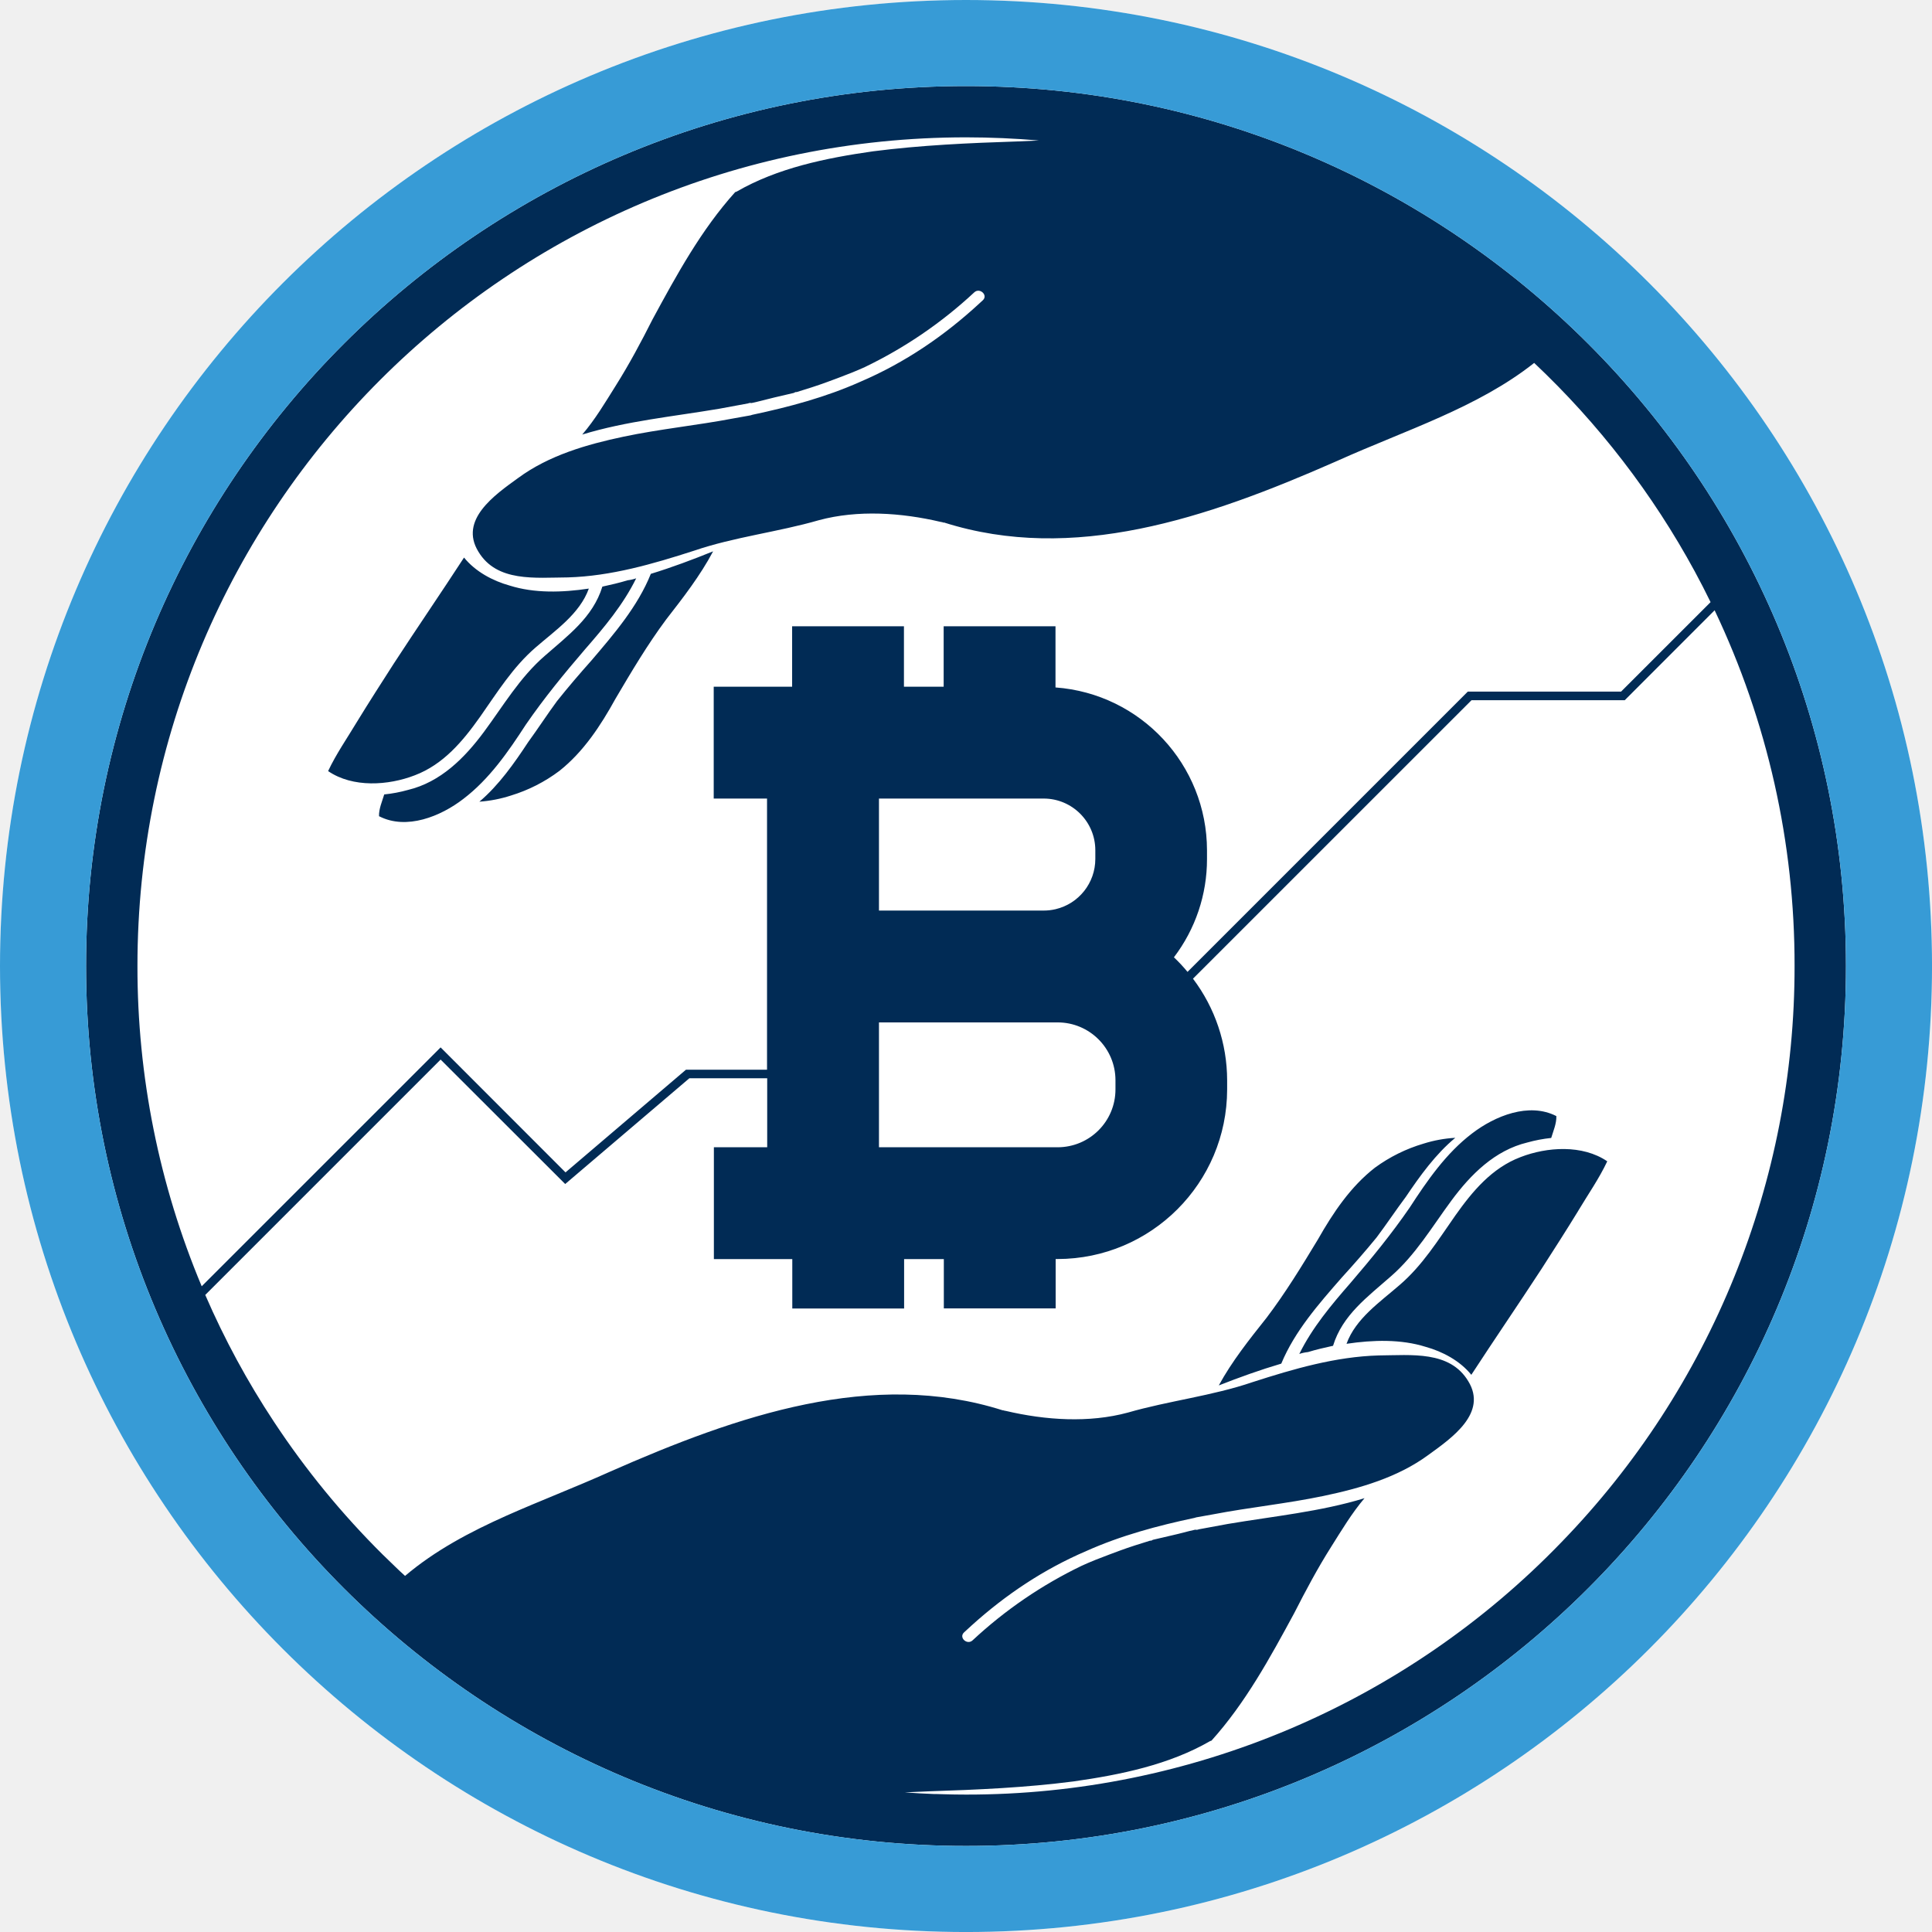
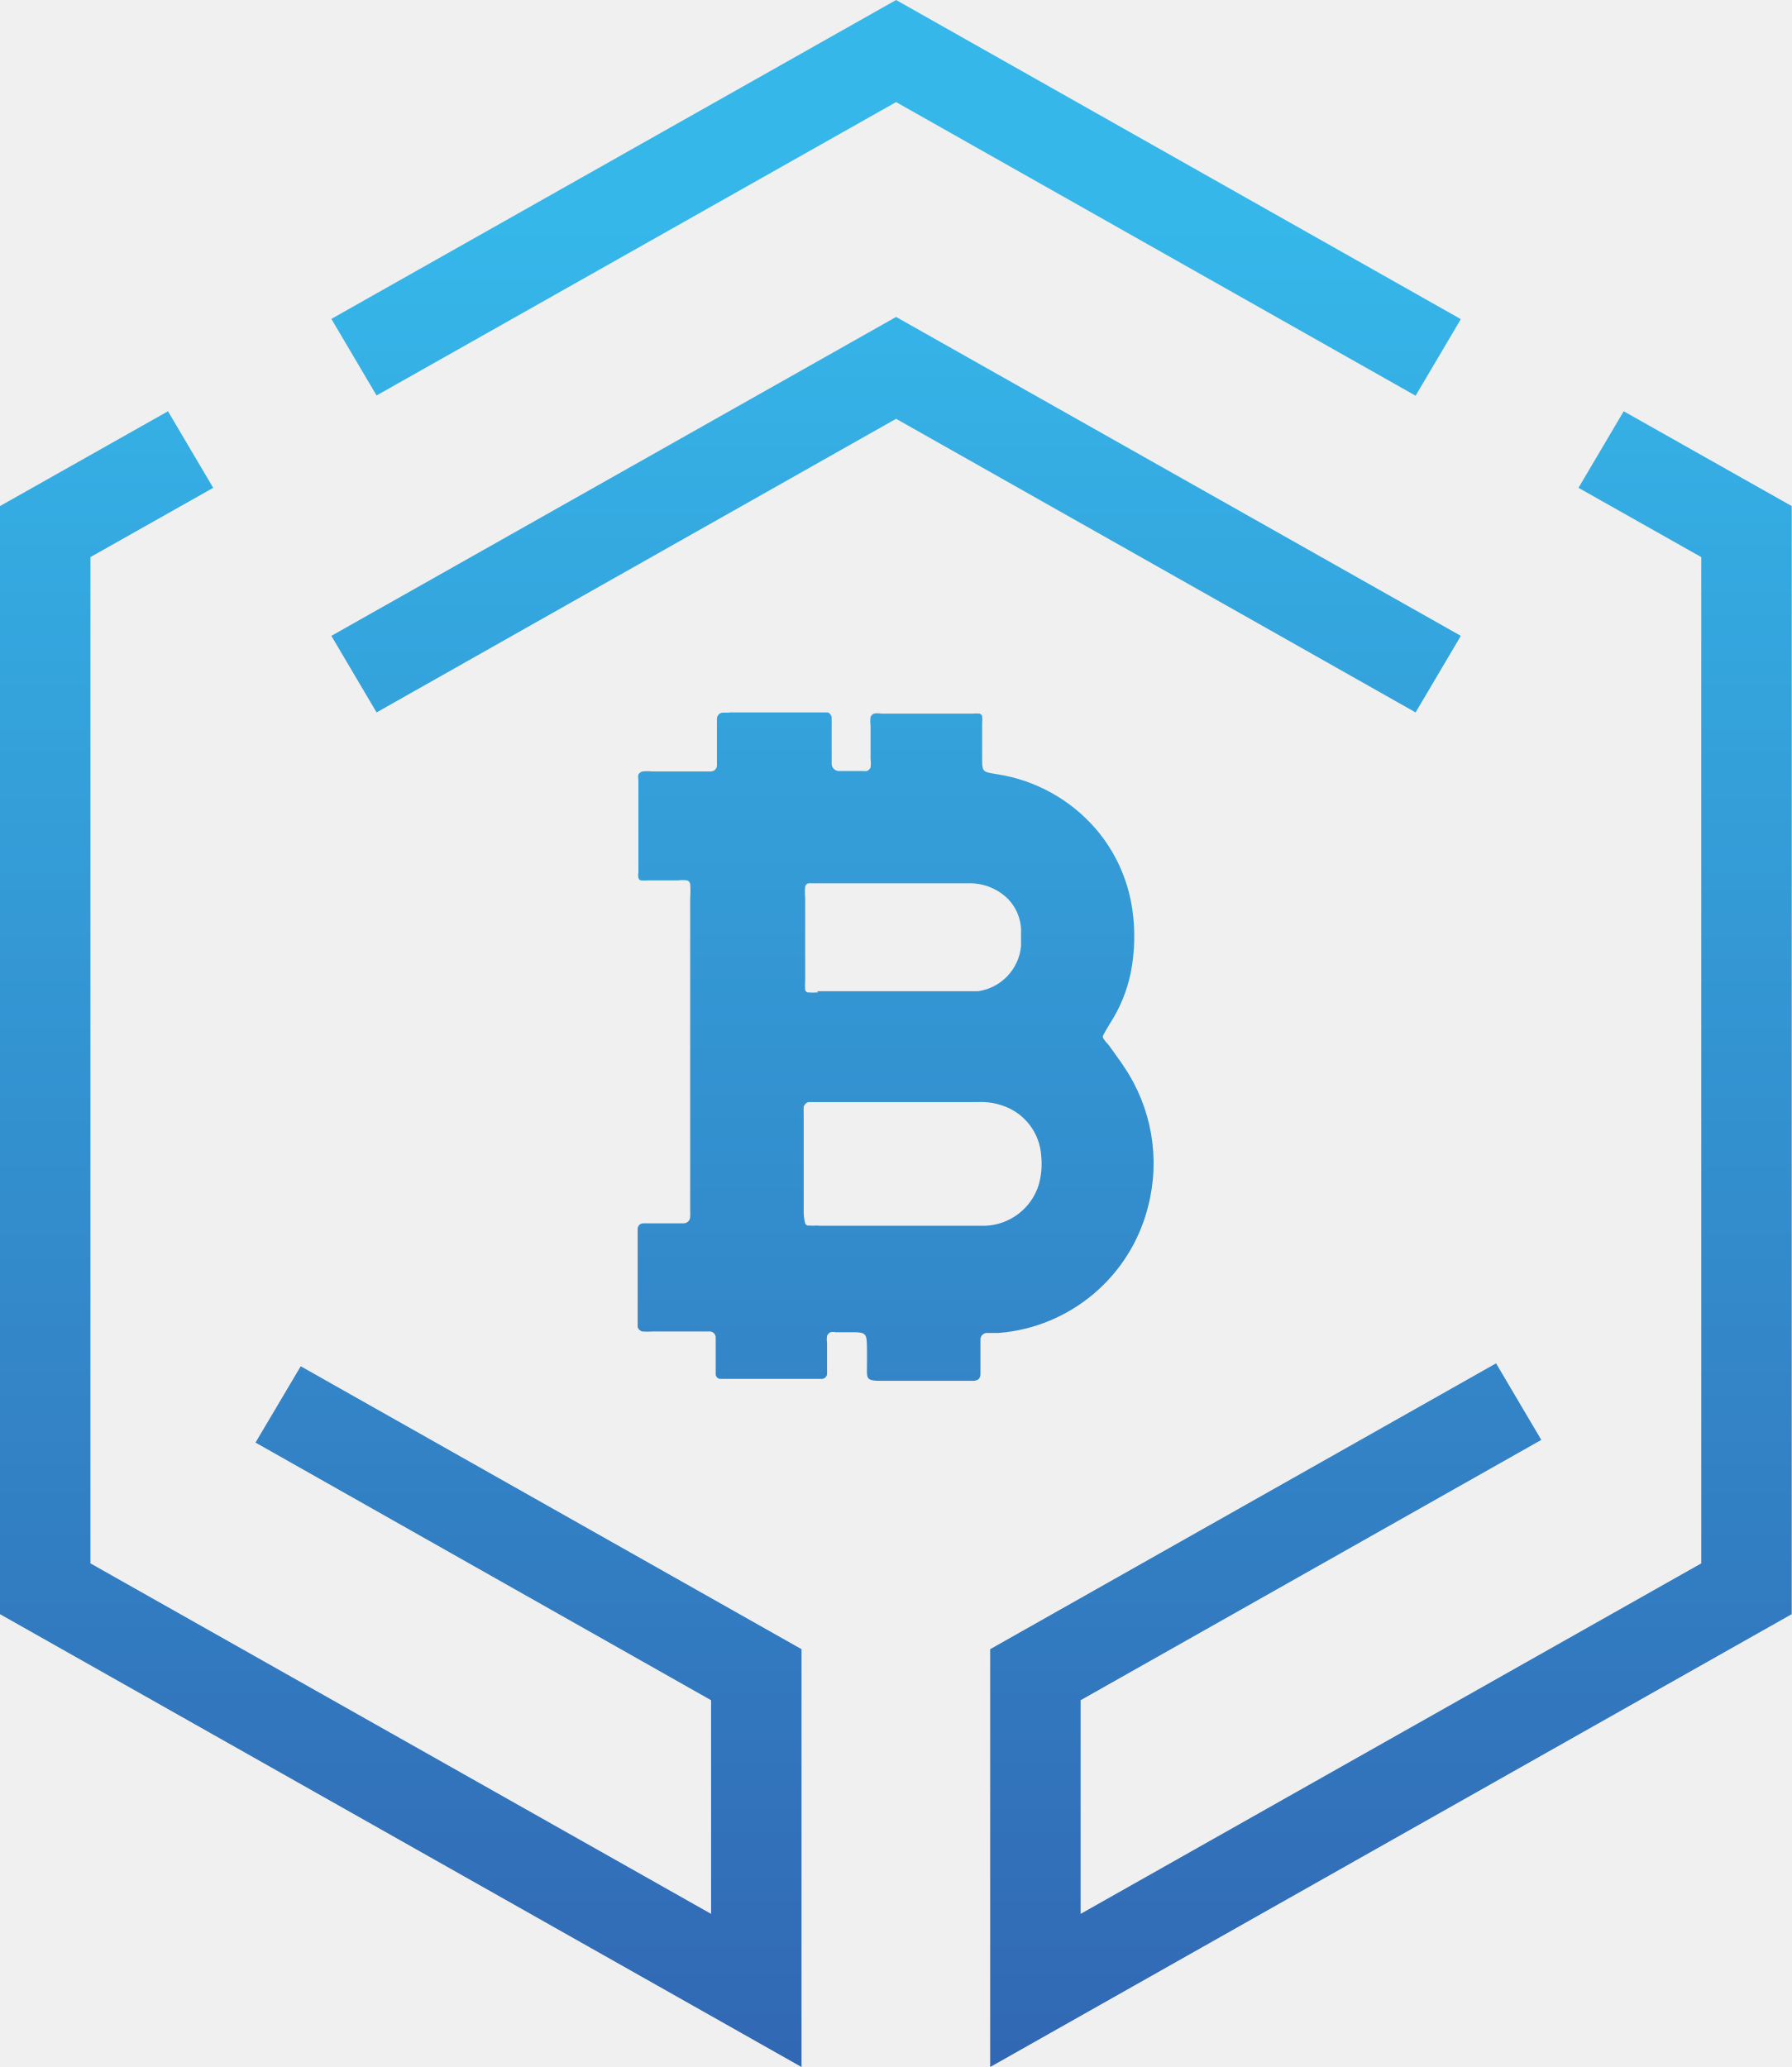
- <svg xmlns="http://www.w3.org/2000/svg" id="Layer_1" data-name="Layer 1" viewBox="0 0 1042.53 1042.53">
+ <svg xmlns="http://www.w3.org/2000/svg" xmlns:xlink="http://www.w3.org/1999/xlink" viewBox="0 0 73.7 85.04">
  <defs>
-     <clipPath id="clip-path" transform="translate(1128.05 573.26)">
-       <path class="cls-2" d="M-211.51-232.88h1.79v2.18h-1.79z" />
+     <style>.cls-1{fill:none;}.cls-2{clip-path:url(#clip-path);}.cls-3{fill:url(#linear-gradient);}.cls-4{clip-path:url(#clip-path-2);}.cls-5{fill:url(#linear-gradient-2);}.cls-6{clip-path:url(#clip-path-3);}.cls-7{clip-path:url(#clip-path-4);}.cls-8{fill:url(#linear-gradient-4);}.cls-9{clip-path:url(#clip-path-5);}.cls-10{fill:url(#linear-gradient-5);}</style>
+     <clipPath id="clip-path" transform="translate(0 0)">
+       <polygon class="cls-1" points="10.51 59.35 29.25 69.95 29.25 78.74 3.72 64.32 3.72 61.2 3.72 26.04 3.72 22.92 8.77 20.07 6.91 16.92 0 20.82 0 26.04 0 61.2 0 66.41 32.97 85.04 32.97 67.85 12.37 56.21 10.51 59.35" />
    </clipPath>
-     <clipPath id="clip-path-2" transform="translate(1128.05 573.26)">
-       <path class="cls-2" d="M-211.51-232.88c.37.72.72 1.47 1 2.19l.75-.75z" />
+     <linearGradient id="linear-gradient" x1="-28.35" y1="113.39" x2="-27.35" y2="113.39" gradientTransform="matrix(0, 118.71, 118.71, 0, -13443.01, 3359.25)" gradientUnits="userSpaceOnUse">
+       <stop offset="0" stop-color="#35b7ea" />
+       <stop offset="0.13" stop-color="#35b7ea" />
+       <stop offset="1" stop-color="#304ba0" />
+     </linearGradient>
+     <clipPath id="clip-path-2" transform="translate(0 0)">
+       <polygon class="cls-1" points="36.86 4.2 58.23 16.28 60.09 13.13 36.86 0 13.63 13.12 15.49 16.27 36.86 4.2" />
    </clipPath>
-     <linearGradient id="linear-gradient" x1="22.69" y1="1415.82" x2="25.02" y2="1415.82" gradientTransform="matrix(0 -.84 -.84 0 984.27 -211.23)" gradientUnits="userSpaceOnUse">
-       <stop offset="0" />
-       <stop offset=".28" stop-color="#4e4e4e" />
-       <stop offset=".63" stop-color="#acacac" />
-       <stop offset=".88" stop-color="#e8e8e8" />
-       <stop offset="1" stop-color="#fff" />
-     </linearGradient>
-     <style>.cls-2,.cls-4{fill:#012b55}.cls-2,.cls-8{stroke:#379bd6;stroke-miterlimit:10;stroke-width:3.29px}.cls-8{fill:none}</style>
-     <mask id="mask" x="913.57" y="337.56" width="7.72" height="7.83" maskUnits="userSpaceOnUse">
-       <path transform="rotate(-23.55 1728.395 -2650.9)" fill="url(#linear-gradient)" d="M-211.87-233.14h2.51v2.72h-2.51z" />
-     </mask>
+     <linearGradient id="linear-gradient-2" x1="-28.35" y1="113.39" x2="-27.35" y2="113.39" gradientTransform="matrix(0, 118.71, 118.71, 0, -13422.63, 3359.25)" xlink:href="#linear-gradient" />
+     <clipPath id="clip-path-3" transform="translate(0 0)">
+       <polygon class="cls-1" points="36.86 17.23 58.23 29.31 60.09 26.16 36.86 13.04 13.63 26.16 15.49 29.31 36.86 17.23" />
+     </clipPath>
+     <clipPath id="clip-path-4" transform="translate(0 0)">
+       <polygon class="cls-1" points="66.79 16.92 64.93 20.07 69.98 22.92 69.98 26.04 69.98 61.2 69.98 64.32 44.45 78.74 44.45 69.95 63.4 59.24 61.54 56.09 40.73 67.85 40.73 85.04 73.7 66.41 73.7 61.2 73.7 26.04 73.7 20.82 66.79 16.92" />
+     </clipPath>
+     <linearGradient id="linear-gradient-4" x1="-28.35" y1="113.39" x2="-27.35" y2="113.39" gradientTransform="matrix(0, 118.71, 118.71, 0, -13402.28, 3359.25)" xlink:href="#linear-gradient" />
+     <clipPath id="clip-path-5" transform="translate(0 0)">
+       <path class="cls-1" d="M33.65,50.42a3.27,3.27,0,0,1-.44,0s-.09-.05-.09-.09a2,2,0,0,1-.06-.42c0-.7,0-1.4,0-2.09s0-1.3,0-2a2.83,2.83,0,0,1,0-.29.3.3,0,0,1,.19-.19h7a2.72,2.72,0,0,1,1,.15,2.33,2.33,0,0,1,1.58,2.07,3.12,3.12,0,0,1-.11,1.21,2.4,2.4,0,0,1-2.18,1.66H33.65m0-9.6a3.13,3.13,0,0,1-.43,0,.17.17,0,0,1-.1-.1,2.21,2.21,0,0,1,0-.35c0-.63,0-1.25,0-1.88s0-1.06,0-1.58a2,2,0,0,1,0-.43.17.17,0,0,1,.14-.15l.37,0h6.19a2.24,2.24,0,0,1,1.65.65A1.93,1.93,0,0,1,42,38.2q0,.36,0,.72a2.07,2.07,0,0,1-1.76,1.86c-.24,0-.49,0-.73,0h-5.9M30,29.32h-.29a.26.26,0,0,0-.22.25c0,.41,0,.82,0,1.23,0,.23,0,.48,0,.72a.26.26,0,0,1-.25.22l-.59,0H26.85a2.09,2.09,0,0,0-.43,0,.26.26,0,0,0-.16.13.49.49,0,0,0,0,.21V35.9a.49.49,0,0,0,0,.21.15.15,0,0,0,.09.11,1.55,1.55,0,0,0,.29,0h1.26a1.47,1.47,0,0,1,.36,0,.18.18,0,0,1,.13.15,3.64,3.64,0,0,1,0,.57v9.23c0,.22,0,.43,0,.65v.93c0,.12,0,.24,0,.36v1.65a2.71,2.71,0,0,1,0,.29.27.27,0,0,1-.27.28h-1l-.66,0a.23.23,0,0,0-.23.23c0,.12,0,.24,0,.36v3.25c0,.14,0,.29,0,.43a.26.26,0,0,0,.2.18,3.25,3.25,0,0,0,.44,0h1.7l.59,0a.25.25,0,0,1,.28.26c0,.29,0,.57,0,.86s0,.43,0,.65a.2.2,0,0,0,.19.18l.37,0h3.46c.13,0,.25,0,.37,0a.23.23,0,0,0,.19-.19c0-.12,0-.24,0-.36,0-.31,0-.62,0-.94a.89.89,0,0,1,0-.28.29.29,0,0,1,.14-.15.49.49,0,0,1,.21,0h.74c.51,0,.54.09.55.55s0,.67,0,1,0,.44.48.45H40c.23,0,.33-.09.33-.29s0-.58,0-.87,0-.38,0-.57a.28.28,0,0,1,.24-.24l.51,0a6.9,6.9,0,0,0,6.15-5.22,7.08,7.08,0,0,0-1-5.74l-.12-.18L45.61,43a2.15,2.15,0,0,1-.23-.28.15.15,0,0,1,0-.13c.09-.17.19-.34.29-.5a6.06,6.06,0,0,0,.84-2.06,7.67,7.67,0,0,0,.06-2.66,6.5,6.5,0,0,0-1.48-3.25A6.72,6.72,0,0,0,41,31.85c-.61-.1-.6-.08-.6-.74V29.75a1.35,1.35,0,0,0,0-.29.19.19,0,0,0-.1-.1,1.35,1.35,0,0,0-.29,0H36.24a.73.73,0,0,0-.29,0,.24.24,0,0,0-.14.14,1.34,1.34,0,0,0,0,.35c0,.46,0,.92,0,1.37a1.46,1.46,0,0,1,0,.36.29.29,0,0,1-.15.14.33.33,0,0,1-.14,0h-1a.3.3,0,0,1-.31-.33c0-.43,0-.87,0-1.3,0-.19,0-.38,0-.57a.26.26,0,0,0-.24-.23H30" />
+     </clipPath>
+     <linearGradient id="linear-gradient-5" x1="-28.35" y1="113.39" x2="-27.35" y2="113.39" gradientTransform="matrix(0, 118.71, 118.71, 0, -13422.63, 3359.25)" xlink:href="#linear-gradient" />
  </defs>
-   <g opacity=".3">
-     <path class="cls-4" d="M916.54 340.38h1.79v2.18h-1.79z" />
-     <g clip-path="url(#clip-path)">
-       <path class="cls-4" d="M-211.51-232.88c.37.72.72 1.47 1 2.19l.75-.75z" transform="translate(1128.05 573.26)" />
-       <g mask="url(#mask)" clip-path="url(#clip-path-2)">
-         <path class="cls-2" transform="rotate(-23.55 1728.395 -2650.9)" d="M-211.87-233.14h2.51v2.72h-2.51z" />
+   <g id="Layer_2" data-name="Layer 2">
+     <g id="Layer_1-2" data-name="Layer 1">
+       <g class="cls-2">
+         <rect class="cls-3" y="16.92" width="32.97" height="68.12" />
      </g>
-       <path class="cls-8" d="M-211.51-232.88c.37.72.72 1.47 1 2.19l.75-.75z" transform="translate(1128.05 573.26)" />
+       <g class="cls-4">
+         <rect class="cls-5" x="13.63" width="46.45" height="16.28" />
+       </g>
+       <g class="cls-6">
+         <rect class="cls-5" x="13.63" y="13.04" width="46.45" height="16.28" />
+       </g>
+       <g class="cls-7">
+         <rect class="cls-8" x="40.73" y="16.92" width="32.97" height="68.12" />
+       </g>
+       <g class="cls-9">
+         <rect class="cls-10" x="26.23" y="29.31" width="21.51" height="27.6" />
+       </g>
    </g>
-     <path class="cls-8" d="M916.54 340.38h1.79v2.18h-1.79z" />
  </g>
-   <path fill-rule="evenodd" stroke-width="3.29" stroke-miterlimit="10" stroke="#379bd6" fill="#012b55" d="M647.98 735.03l.33-.13-.13-.35-.2.48z" />
-   <circle cx="521.27" cy="521.27" r="498.05" stroke-width="46.44" stroke="#fff" stroke-miterlimit="10" fill="#012b55" />
-   <path class="cls-4" d="M-564.87-142.35h-88.88v60.44h88.88a27.8 27.8 0 006.31-.72A27.86 27.86 0 00-537-109.72v-4.76a27.9 27.9 0 00-27.84-27.87m7.47 120.79h-96.35v67.38h96.35a31.2 31.2 0 0031.19-31.18v-5a31.22 31.22 0 00-31.22-31.2m0 0h-96.35v67.38h96.35a31.2 31.2 0 0031.19-31.18v-5a31.22 31.22 0 00-31.19-31.2m-7.47-120.79h-88.88v60.44h88.88a27.8 27.8 0 006.31-.72A27.86 27.86 0 00-537-109.72v-4.76a27.9 27.9 0 00-27.84-27.87m0 0h-88.88v60.44h88.88a27.8 27.8 0 006.31-.72A27.86 27.86 0 00-537-109.72v-4.76a27.9 27.9 0 00-27.84-27.87m7.47 120.79h-96.35v67.38h96.35a31.2 31.2 0 0031.19-31.18v-5a31.22 31.22 0 00-31.22-31.2m0 0h-96.35v67.38h96.35a31.2 31.2 0 0031.19-31.18v-5a31.22 31.22 0 00-31.19-31.2m-7.47-120.79h-88.88v60.44h88.88a27.8 27.8 0 006.31-.72A27.86 27.86 0 00-537-109.72v-4.76a27.9 27.9 0 00-27.84-27.87m0 0h-88.88v60.44h88.88a27.8 27.8 0 006.31-.72A27.86 27.86 0 00-537-109.72v-4.76a27.9 27.9 0 00-27.84-27.87m7.47 120.79h-96.35v67.38h96.35a31.2 31.2 0 0031.19-31.18v-5a31.22 31.22 0 00-31.22-31.2m354.56-222.37l-48.48 48.51H-334L-484.3-45.15A91.22 91.22 0 01-465.87 9.6v5a91.65 91.65 0 01-91.53 91.53h-1v26.65h-60.35v-26.61h-21.43v26.65h-60.34v-26.65h-42.31V45.82h28.77V8.58h-42l-67 57.07-67.23-67.15-127 127a444.43 444.43 0 0037.1 68.5 449.45 449.45 0 0058.63 71.58c2.32 2.3 4.64 4.55 7 6.78 1.55 1.51 3.13 3 4.74 4.44.11.11.23.23.34.32 16.26-13.79 35.11-23.75 54.94-32.6 18-8 36.87-15.21 55.26-23.47 69.77-30.79 142.15-55.54 212.32-33.28l.34-.09a.35.35 0 00.45.24c.34-.1.44.23.79.14 21.54 5.08 45 6.59 65.89.94 22.17-6.4 45.53-9 67.38-16.46 22.32-7.2 44.82-13.72 68-14.39 17.67-.12 38.38-2.67 48.34 13.88 10.52 17.14-8.75 30.58-21.4 39.73C-373.76 224-394.21 229.86-414 234s-39.64 6.09-59.58 9.92c-2.86.49-5.71 1-8.94 1.6-.33.09-.67.21-1 .3-19.85 4.2-39.71 9.52-58.28 17.84-23 9.84-43.47 23.51-62 40.23-1.37 1.23-2.74 2.49-4.09 3.76-2.9 2.77 1.76 7 4.69 4.21a237.16 237.16 0 0158.95-40.26c5-2.28 9.69-4.11 14.77-6l5.74-2.14c5.43-2 10.93-3.71 16.46-5.41.09.35 1.37-.42 1.37-.42l10.56-2.46c4.23-.92 8-2.09 12.28-3a2.67 2.67 0 001.82-.18l15.72-2.9c24.72-4.18 50-6.62 73.79-13.91-6.92 8.15-12.4 17.37-18 26.24-7.39 11.67-13.84 23.84-20 35.91-13 24-26.29 48.39-44.59 68.69l-.69.21c-22.1 12.79-48.37 18.18-73.67 21.78-25.75 3.34-51.78 4.5-77.93 5.34-4.39.21-8.8.39-13.19.58 2.72.21 5.41.37 8.13.53 2.49.14 5 .26 7.43.35h1.18c1.4.05 2.79.1 4.2.12s2.54.09 3.82.09c.76 0 1.53.05 2.32.05 2 0 4 .05 6 .05A445.71 445.71 0 00-285.45 258.9 445.69 445.69 0 00-159.68-52a445.25 445.25 0 00-43.16-192m-267.55 418.36c7.08-13 16.41-24.73 25.75-36.47 10.28-13.56 18.92-27.73 27.77-42.36 8.19-14.42 17.6-28.46 30.73-38.68a85.1 85.1 0 0126.27-13 70.12 70.12 0 0117.11-3.13c-10.59 8.75-19.11 20.61-26.7 31.87-5.41 7.23-10.36 14.7-15.77 21.9-6.08 7.43-12.28 14.51-18.83 21.69-12.37 14.16-25.33 28.86-32.6 46.39-11.42 3.37-22.64 7.41-33.73 11.77m48.06-18a21 21 0 00-4.6 1c7-14.2 17.21-26.37 27.54-38.21 11.4-13.29 22.1-26.35 32-40.73 9.47-14.58 19.67-29.4 33.74-40.08C-321.4 28.94-303 21.4-288.22 29c.12 4.1-1.67 8.05-2.78 11.79a78.27 78.27 0 00-12.84 2.44c-17.56 4.22-30.56 17.22-41 31.34s-19.32 29.31-32.72 40.94c-12.47 11-26.07 20.8-31.16 37.43-4.57 1-9.19 2.06-13.65 3.43m146-76.32c-6.54 10.68-13.16 21-19.82 31.35-12.57 19.29-25.36 37.92-37.92 57.21-6.09-7.57-15.56-12.59-24.61-15.09-13.35-4.2-28.31-3.79-42.73-1.65 4.88-13.56 18-22.47 28.73-31.79 12.26-10.54 20.57-24 30-37.47 9.21-13 19.69-25.64 35.24-31.51 14.17-5.48 33.37-6.83 46.72 2.3-4.34 9.24-10.38 17.88-15.63 26.65m-546.5-20.68l65-55.41h43.74v-146.31h-28.77v-60.34h42.31v-32.62h60.34v32.62h21.43v-32.62h60.35v33a88.24 88.24 0 0181.75 87.86v4.76a87.28 87.28 0 01-17.85 53 86.55 86.55 0 017.34 7.87L-336-200.07h82.71l48.29-48.27c-2.71-5.57-5.57-11.1-8.52-16.56a449 449 0 00-86.67-112.52c-30.49 24.13-69.27 36.21-106.21 52.83l-1.37.6c-69.33 30.49-141.23 54.8-210.92 32.67l-.35.12a.37.37 0 00-.47-.26c-.32.09-.44-.23-.79-.14-21.52-5.08-45-6.59-65.89-.95-22.17 6.41-45.51 9-67.36 16.46-22.31 7.2-44.84 13.72-68 14.4-17.69.11-38.38 2.67-48.36-13.89-10.52-17.13 8.75-30.57 21.43-39.73 16.6-12.23 37.06-18.13 56.88-22.31s39.6-6.08 59.6-9.91c2.88-.49 5.74-1 8.94-1.6l1-.31c19.83-4.2 39.69-9.52 58.29-17.83 24.07-10.31 45.41-24.84 64.66-42.68.49-.44 1-.88 1.44-1.32 2.93-2.76-1.76-7-4.69-4.2a238 238 0 01-59 40.28c-4.95 2.26-9.69 4.09-14.75 6l-5.76 2.13c-5.41 2-10.93 3.72-16.44 5.41-.11-.35-1.39.42-1.39.42l-10.54 2.46c-4.25 1-8 2.09-12.28 3a2.8 2.8 0 00-1.84.19l-15.69 2.9c-24.75 4.18-50 6.62-73.82 13.91 7-8.15 12.43-17.37 18-26.24 7.36-11.68 13.84-23.84 19.94-35.92 13-24 26.31-48.39 44.61-68.68.35-.12.69-.21.69-.21 22.11-12.8 48.37-18.18 73.65-21.78 25.76-3.32 51.81-4.5 78-5.34 3.86-.19 7.71-.35 11.56-.51q-19.47-1.68-39.35-1.7c-247 0-447.11 200.17-447.11 447.13a445.21 445.21 0 0034.67 172.85l128.92-128.9zm79.62-335.08c-6.92 13.05-16.12 24.92-25.34 36.76-10.14 13.67-18.59 27.93-27.28 42.67-8 14.51-17.25 28.66-30.3 39A84.44 84.44 0 01-852.28-144a71.58 71.58 0 01-17.09 3.34c10.5-8.87 18.88-20.85 26.36-32.2 5.31-7.27 10.17-14.8 15.51-22.06 6-7.5 12.1-14.65 18.57-21.9 12.22-14.33 25-29.16 32.07-46.78 11.38-3.49 22.54-7.67 33.6-12.15M-951-157.16c4.34-9.26 10.36-17.88 15.61-26.65 6.54-10.68 13.18-21 19.82-31.35 12.57-19.3 25.36-37.92 37.92-57.24 6.08 7.57 15.56 12.61 24.61 15.12 13.35 4.2 28.31 3.79 42.73 1.63-4.88 13.58-18 22.47-28.73 31.78-12.23 10.57-20.54 24-30 37.48-9.22 13-19.69 25.63-35.24 31.51-14.17 5.48-33.35 6.82-46.7-2.28m27.45 24.38c-.12-4.08 1.69-8 2.81-11.79a76 76 0 0012.83-2.43c17.58-4.22 30.56-17.25 41-31.35s19.32-29.3 32.72-40.93c12.49-11 26.07-20.81 31.16-37.43 4.59-1 9.19-2.06 13.67-3.43a20.87 20.87 0 004.58-1.05c-7 14.23-17.21 26.4-27.54 38.24-11.4 13.28-22.1 26.33-32 40.7-9.48 14.61-19.67 29.4-33.74 40.1-12.19 9.41-30.65 16.93-45.39 9.36m269.76 178.6h96.35a31.2 31.2 0 0031.19-31.18v-5a31.22 31.22 0 00-31.27-31.19h-96.35zm95.19-128.45A27.86 27.86 0 00-537-109.72v-4.76a27.9 27.9 0 00-27.84-27.87h-88.88v60.44h88.88a27.8 27.8 0 006.31-.72m-6.31-59.72h-88.88v60.44h88.88a27.8 27.8 0 006.31-.72A27.86 27.86 0 00-537-109.72v-4.76a27.9 27.9 0 00-27.84-27.87m7.47 120.79h-96.35v67.38h96.35a31.2 31.2 0 0031.19-31.18v-5a31.22 31.22 0 00-31.22-31.2m0 0h-96.35v67.38h96.35a31.2 31.2 0 0031.19-31.18v-5a31.22 31.22 0 00-31.19-31.2m-7.47-120.79h-88.88v60.44h88.88a27.8 27.8 0 006.31-.72A27.86 27.86 0 00-537-109.72v-4.76a27.9 27.9 0 00-27.84-27.87m0 0h-88.88v60.44h88.88a27.8 27.8 0 006.31-.72A27.86 27.86 0 00-537-109.72v-4.76a27.9 27.9 0 00-27.84-27.87m7.47 120.79h-96.35v67.38h96.35a31.2 31.2 0 0031.19-31.18v-5a31.22 31.22 0 00-31.22-31.2m0 0h-96.35v67.38h96.35a31.2 31.2 0 0031.19-31.18v-5a31.22 31.22 0 00-31.19-31.2m-7.47-120.79h-88.88v60.44h88.88a27.8 27.8 0 006.31-.72A27.86 27.86 0 00-537-109.72v-4.76a27.9 27.9 0 00-27.84-27.87m0 0h-88.88v60.44h88.88a27.8 27.8 0 006.31-.72A27.86 27.86 0 00-537-109.72v-4.76a27.9 27.9 0 00-27.84-27.87m7.47 120.79h-96.35v67.38h96.35a31.2 31.2 0 0031.19-31.18v-5a31.22 31.22 0 00-31.22-31.2m0 0h-96.35v67.38h96.35a31.2 31.2 0 0031.19-31.18v-5a31.22 31.22 0 00-31.19-31.2m-7.47-120.79h-88.88v60.44h88.88a27.8 27.8 0 006.31-.72A27.86 27.86 0 00-537-109.72v-4.76a27.9 27.9 0 00-27.84-27.87" transform="translate(1128.05 573.26)" />
-   <circle cx="521.27" cy="521.27" r="498.05" stroke-width="46.44" fill="none" stroke-miterlimit="10" stroke="#379bd6" />
-   <path d="M-564.87-142.35h-88.88v60.44h88.88a27.8 27.8 0 006.31-.72A27.86 27.86 0 00-537-109.72v-4.76a27.9 27.9 0 00-27.84-27.87m7.47 120.79h-96.35v67.38h96.35a31.2 31.2 0 0031.19-31.18v-5a31.22 31.22 0 00-31.22-31.2m0 0h-96.35v67.38h96.35a31.2 31.2 0 0031.19-31.18v-5a31.22 31.22 0 00-31.19-31.2m-7.47-120.79h-88.88v60.44h88.88a27.8 27.8 0 006.31-.72A27.86 27.86 0 00-537-109.72v-4.76a27.9 27.9 0 00-27.84-27.87m0 0h-88.88v60.44h88.88a27.8 27.8 0 006.31-.72A27.86 27.86 0 00-537-109.72v-4.76a27.9 27.9 0 00-27.84-27.87m7.47 120.79h-96.35v67.38h96.35a31.2 31.2 0 0031.19-31.18v-5a31.22 31.22 0 00-31.22-31.2m0 0h-96.35v67.38h96.35a31.2 31.2 0 0031.19-31.18v-5a31.22 31.22 0 00-31.19-31.2m-7.47-120.79h-88.88v60.44h88.88a27.8 27.8 0 006.31-.72A27.86 27.86 0 00-537-109.72v-4.76a27.9 27.9 0 00-27.84-27.87m0 0h-88.88v60.44h88.88a27.8 27.8 0 006.31-.72A27.86 27.86 0 00-537-109.72v-4.76a27.9 27.9 0 00-27.84-27.87m7.47 120.79h-96.35v67.38h96.35a31.2 31.2 0 0031.19-31.18v-5a31.22 31.22 0 00-31.22-31.2m354.56-222.37l-48.48 48.51H-334L-484.3-45.15A91.22 91.22 0 01-465.87 9.6v5a91.65 91.65 0 01-91.53 91.53h-1v26.65h-60.35v-26.61h-21.43v26.65h-60.34v-26.65h-42.31V45.82h28.77V8.58h-42l-67 57.07-67.23-67.15-127 127a444.43 444.43 0 0037.1 68.5 449.45 449.45 0 0058.63 71.58c2.32 2.3 4.64 4.55 7 6.78 1.55 1.51 3.13 3 4.74 4.44.11.11.23.23.34.32 16.26-13.79 35.11-23.75 54.94-32.6 18-8 36.87-15.21 55.26-23.47 69.77-30.79 142.15-55.54 212.32-33.28l.34-.09a.35.35 0 00.45.24c.34-.1.44.23.79.14 21.54 5.08 45 6.59 65.89.94 22.17-6.4 45.53-9 67.38-16.46 22.32-7.2 44.82-13.72 68-14.39 17.67-.12 38.38-2.67 48.34 13.88 10.52 17.14-8.75 30.58-21.4 39.73C-373.76 224-394.21 229.86-414 234s-39.64 6.09-59.58 9.92c-2.86.49-5.71 1-8.94 1.6-.33.09-.67.21-1 .3-19.85 4.2-39.71 9.52-58.28 17.84-23 9.84-43.47 23.51-62 40.23-1.37 1.23-2.74 2.49-4.09 3.76-2.9 2.77 1.76 7 4.69 4.21a237.16 237.16 0 0158.95-40.26c5-2.28 9.69-4.11 14.77-6l5.74-2.14c5.43-2 10.93-3.71 16.46-5.41.09.35 1.37-.42 1.37-.42l10.56-2.46c4.23-.92 8-2.09 12.28-3a2.67 2.67 0 001.82-.18l15.72-2.9c24.72-4.18 50-6.62 73.79-13.91-6.92 8.15-12.4 17.37-18 26.24-7.39 11.67-13.84 23.84-20 35.91-13 24-26.29 48.39-44.59 68.69l-.69.21c-22.1 12.79-48.37 18.18-73.67 21.78-25.75 3.34-51.78 4.5-77.93 5.34-4.39.21-8.8.39-13.19.58 2.72.21 5.41.37 8.13.53 2.49.14 5 .26 7.43.35h1.18c1.4.05 2.79.1 4.2.12s2.54.09 3.82.09c.76 0 1.53.05 2.32.05 2 0 4 .05 6 .05A445.71 445.71 0 00-285.45 258.9 445.69 445.69 0 00-159.68-52a445.25 445.25 0 00-43.16-192m-267.55 418.36c7.08-13 16.41-24.73 25.75-36.47 10.28-13.56 18.92-27.73 27.77-42.36 8.19-14.42 17.6-28.46 30.73-38.68a85.1 85.1 0 0126.27-13 70.12 70.12 0 0117.11-3.13c-10.59 8.75-19.11 20.61-26.7 31.87-5.41 7.23-10.36 14.7-15.77 21.9-6.08 7.43-12.28 14.51-18.83 21.69-12.37 14.16-25.33 28.86-32.6 46.39-11.42 3.37-22.64 7.41-33.73 11.77m48.06-18a21 21 0 00-4.6 1c7-14.2 17.21-26.37 27.54-38.21 11.4-13.29 22.1-26.35 32-40.73 9.47-14.58 19.67-29.4 33.74-40.08C-321.4 28.94-303 21.4-288.22 29c.12 4.1-1.67 8.05-2.78 11.79a78.27 78.27 0 00-12.84 2.44c-17.56 4.22-30.56 17.22-41 31.34s-19.32 29.31-32.72 40.94c-12.47 11-26.07 20.8-31.16 37.43-4.57 1-9.19 2.06-13.65 3.43m146-76.32c-6.54 10.68-13.16 21-19.82 31.35-12.57 19.29-25.36 37.92-37.92 57.21-6.09-7.57-15.56-12.59-24.61-15.09-13.35-4.2-28.31-3.79-42.73-1.65 4.88-13.56 18-22.47 28.73-31.79 12.26-10.54 20.57-24 30-37.47 9.21-13 19.69-25.64 35.24-31.51 14.17-5.48 33.37-6.83 46.72 2.3-4.34 9.24-10.38 17.88-15.63 26.65m-546.5-20.68l65-55.41h43.74v-146.31h-28.77v-60.34h42.31v-32.62h60.34v32.62h21.43v-32.62h60.35v33a88.24 88.24 0 0181.75 87.86v4.76a87.28 87.28 0 01-17.85 53 86.55 86.55 0 017.34 7.87L-336-200.07h82.71l48.29-48.27c-2.71-5.57-5.57-11.1-8.52-16.56a449 449 0 00-86.67-112.52c-30.49 24.13-69.27 36.21-106.21 52.83l-1.37.6c-69.33 30.49-141.23 54.8-210.92 32.67l-.35.12a.37.37 0 00-.47-.26c-.32.09-.44-.23-.79-.14-21.52-5.08-45-6.59-65.89-.95-22.17 6.41-45.51 9-67.36 16.46-22.31 7.2-44.84 13.72-68 14.4-17.69.11-38.38 2.67-48.36-13.89-10.52-17.13 8.75-30.57 21.43-39.73 16.6-12.23 37.06-18.13 56.88-22.31s39.6-6.08 59.6-9.91c2.88-.49 5.74-1 8.94-1.6l1-.31c19.83-4.2 39.69-9.52 58.29-17.83 24.07-10.31 45.41-24.84 64.66-42.68.49-.44 1-.88 1.44-1.32 2.93-2.76-1.76-7-4.69-4.2a238 238 0 01-59 40.28c-4.95 2.26-9.69 4.09-14.75 6l-5.76 2.13c-5.41 2-10.93 3.72-16.44 5.41-.11-.35-1.39.42-1.39.42l-10.54 2.46c-4.25 1-8 2.09-12.28 3a2.8 2.8 0 00-1.84.19l-15.69 2.9c-24.75 4.18-50 6.62-73.82 13.91 7-8.15 12.43-17.37 18-26.24 7.36-11.68 13.84-23.84 19.94-35.92 13-24 26.31-48.39 44.61-68.68.35-.12.69-.21.69-.21 22.11-12.8 48.37-18.18 73.65-21.78 25.76-3.32 51.81-4.5 78-5.34 3.86-.19 7.71-.35 11.56-.51q-19.47-1.68-39.35-1.7c-247 0-447.11 200.17-447.11 447.13a445.21 445.21 0 0034.67 172.85l128.92-128.9zm79.62-335.08c-6.92 13.05-16.12 24.92-25.34 36.76-10.14 13.67-18.59 27.93-27.28 42.67-8 14.51-17.25 28.66-30.3 39A84.44 84.44 0 01-852.28-144a71.58 71.58 0 01-17.09 3.34c10.5-8.87 18.88-20.85 26.36-32.2 5.31-7.27 10.17-14.8 15.51-22.06 6-7.5 12.1-14.65 18.57-21.9 12.22-14.33 25-29.16 32.07-46.78 11.38-3.49 22.54-7.67 33.6-12.15M-951-157.16c4.34-9.26 10.36-17.88 15.61-26.65 6.54-10.68 13.18-21 19.82-31.35 12.57-19.3 25.36-37.92 37.92-57.24 6.08 7.57 15.56 12.61 24.61 15.12 13.35 4.2 28.31 3.79 42.73 1.63-4.88 13.58-18 22.47-28.73 31.78-12.23 10.57-20.54 24-30 37.48-9.22 13-19.69 25.63-35.24 31.51-14.17 5.48-33.35 6.82-46.7-2.28m27.45 24.38c-.12-4.08 1.69-8 2.81-11.79a76 76 0 0012.83-2.43c17.58-4.22 30.56-17.25 41-31.35s19.32-29.3 32.72-40.93c12.49-11 26.07-20.81 31.16-37.43 4.59-1 9.19-2.06 13.67-3.43a20.87 20.87 0 004.58-1.05c-7 14.23-17.21 26.4-27.54 38.24-11.4 13.28-22.1 26.33-32 40.7-9.48 14.61-19.67 29.4-33.74 40.1-12.19 9.41-30.65 16.93-45.39 9.36m269.76 178.6h96.35a31.2 31.2 0 0031.19-31.18v-5a31.22 31.22 0 00-31.27-31.19h-96.35zm95.19-128.45A27.86 27.86 0 00-537-109.72v-4.76a27.9 27.9 0 00-27.84-27.87h-88.88v60.44h88.88a27.8 27.8 0 006.31-.72m-6.31-59.72h-88.88v60.44h88.88a27.8 27.8 0 006.31-.72A27.86 27.86 0 00-537-109.72v-4.76a27.9 27.9 0 00-27.84-27.87m7.47 120.79h-96.35v67.38h96.35a31.2 31.2 0 0031.19-31.18v-5a31.22 31.22 0 00-31.22-31.2m0 0h-96.35v67.38h96.35a31.2 31.2 0 0031.19-31.18v-5a31.22 31.22 0 00-31.19-31.2m-7.47-120.79h-88.88v60.44h88.88a27.8 27.8 0 006.31-.72A27.86 27.86 0 00-537-109.72v-4.76a27.9 27.9 0 00-27.84-27.87m0 0h-88.88v60.44h88.88a27.8 27.8 0 006.31-.72A27.86 27.86 0 00-537-109.72v-4.76a27.9 27.9 0 00-27.84-27.87m7.47 120.79h-96.35v67.38h96.35a31.2 31.2 0 0031.19-31.18v-5a31.22 31.22 0 00-31.22-31.2m0 0h-96.35v67.38h96.35a31.2 31.2 0 0031.19-31.18v-5a31.22 31.22 0 00-31.19-31.2m-7.47-120.79h-88.88v60.44h88.88a27.8 27.8 0 006.31-.72A27.86 27.86 0 00-537-109.72v-4.76a27.9 27.9 0 00-27.84-27.87m0 0h-88.88v60.44h88.88a27.8 27.8 0 006.31-.72A27.86 27.86 0 00-537-109.72v-4.76a27.9 27.9 0 00-27.84-27.87m7.47 120.79h-96.35v67.38h96.35a31.2 31.2 0 0031.19-31.18v-5a31.22 31.22 0 00-31.22-31.2m0 0h-96.35v67.38h96.35a31.2 31.2 0 0031.19-31.18v-5a31.22 31.22 0 00-31.19-31.2m-7.47-120.79h-88.88v60.44h88.88a27.8 27.8 0 006.31-.72A27.86 27.86 0 00-537-109.72v-4.76a27.9 27.9 0 00-27.84-27.87" transform="translate(1128.05 573.26)" fill="#fff" />
</svg>
